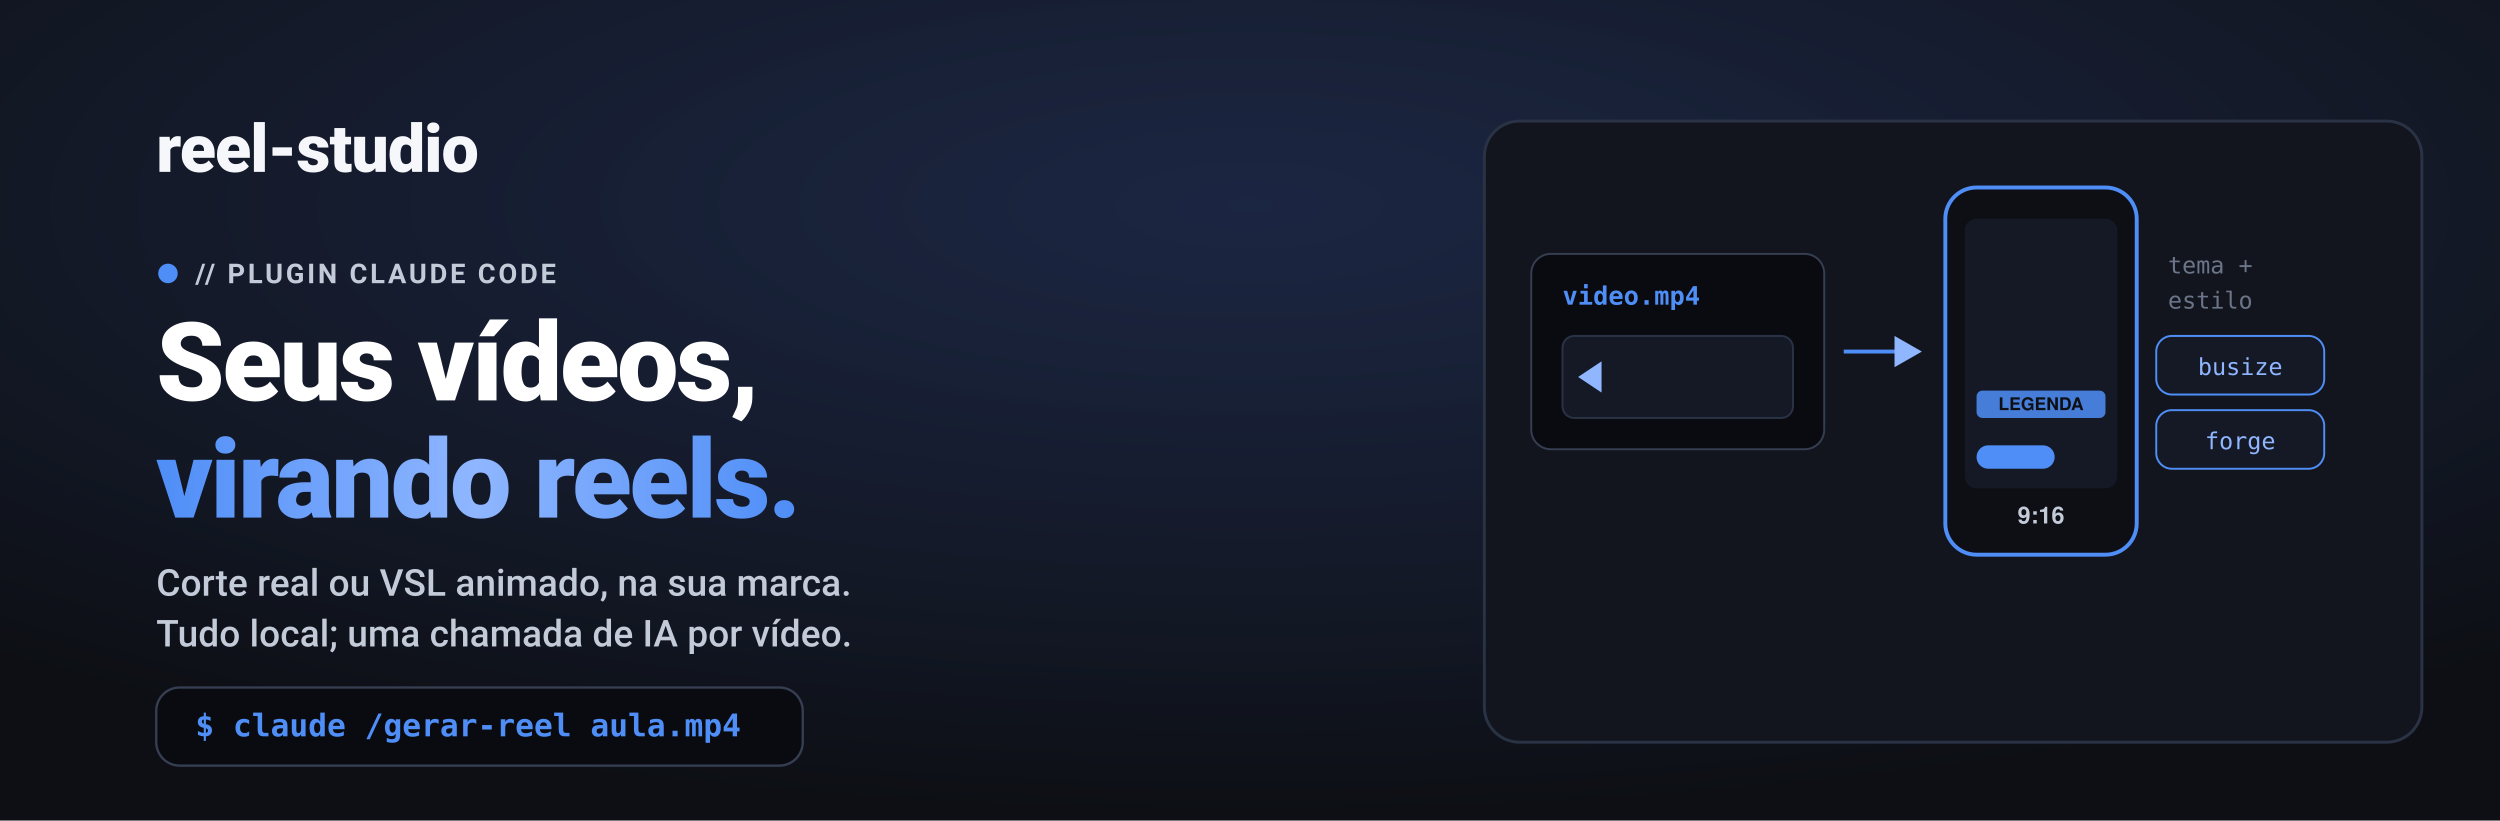
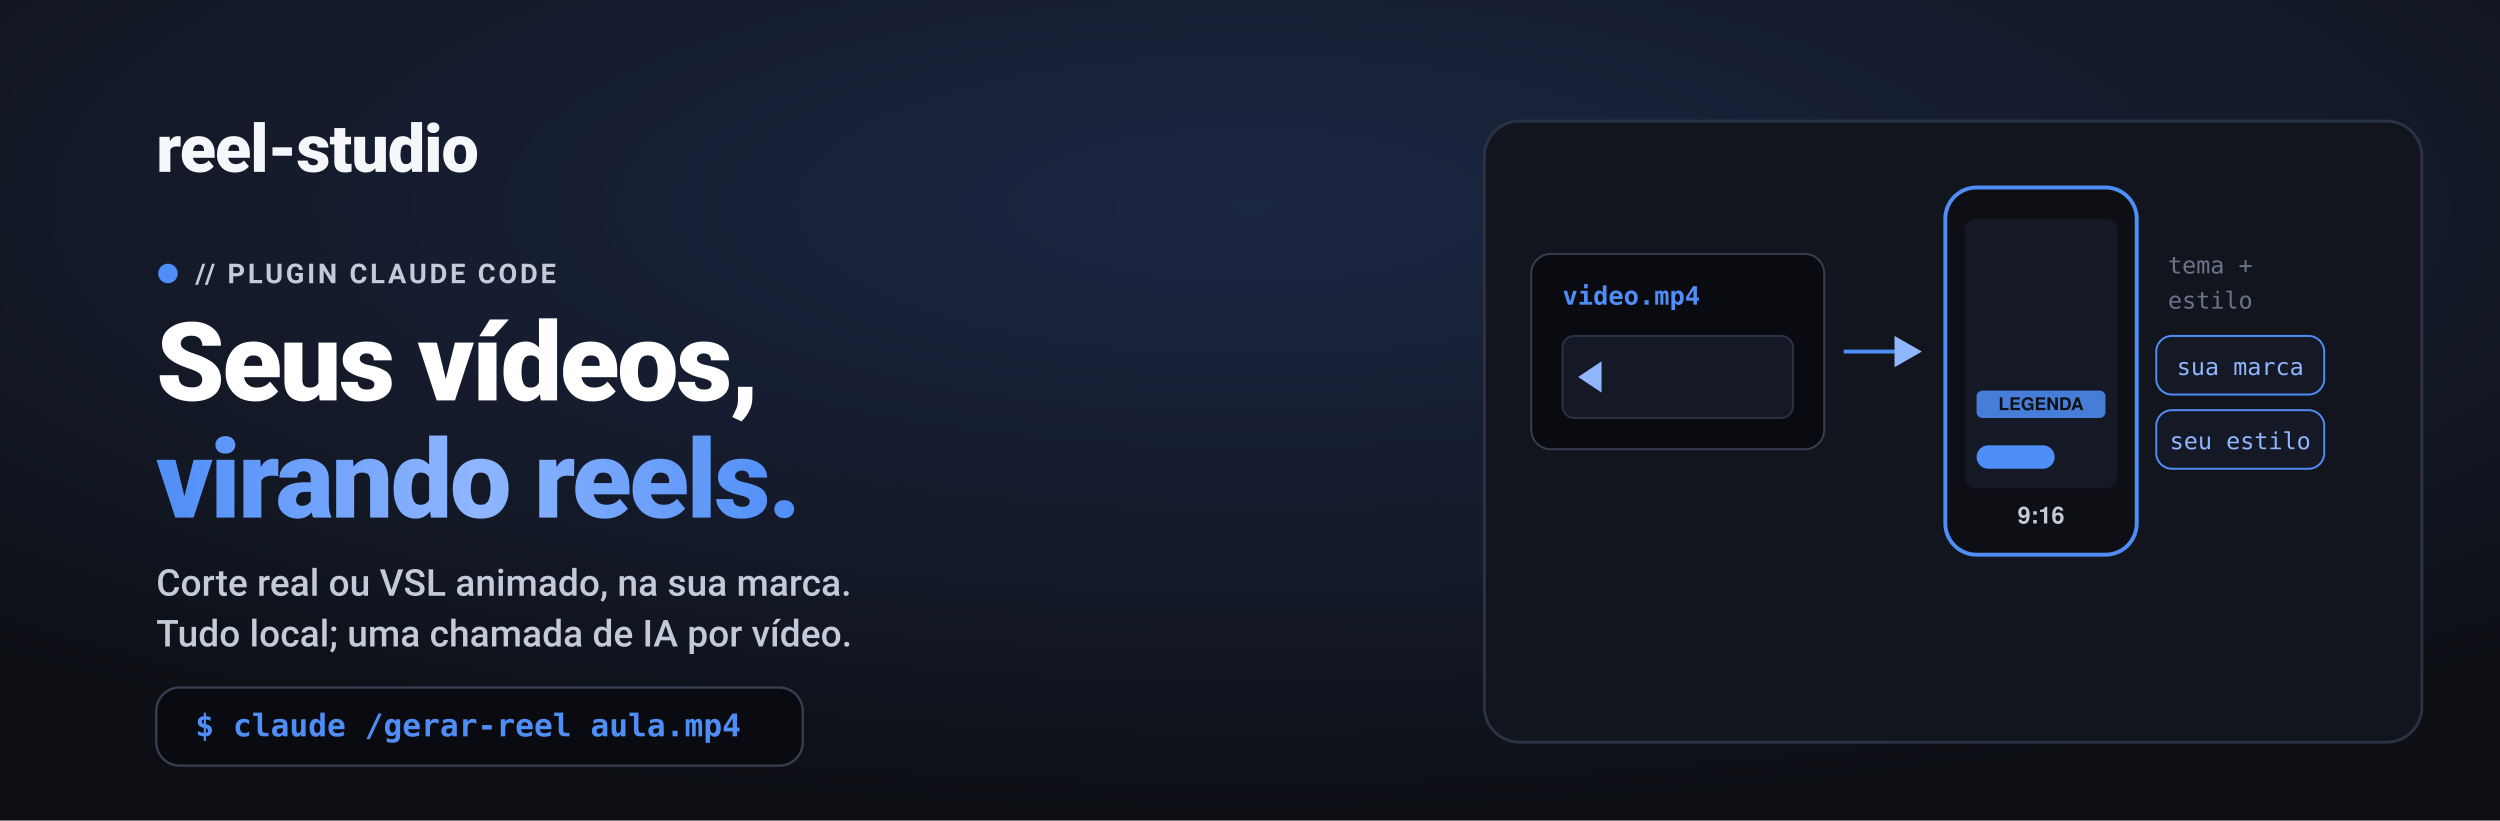
<svg xmlns="http://www.w3.org/2000/svg" width="1280" height="420" viewBox="0 0 1280 420" role="img" aria-label="reel-studio: Seus vídeos, virando reels.">
  <defs>
    <radialGradient id="glow" cx="50%" cy="25%" r="75%">
      <stop offset="0" stop-color="#1e2a4a" stop-opacity="0.85" />
      <stop offset="1" stop-color="#0d0f14" />
    </radialGradient>
    <linearGradient id="acc" x1="0" y1="0" x2="1" y2="0">
      <stop offset="0" stop-color="#4f8ef7" />
      <stop offset="0.5" stop-color="#8fb6ff" />
      <stop offset="1" stop-color="#4f8ef7" />
    </linearGradient>
    <linearGradient id="hex" x1="2" y1="4" x2="30" y2="28" gradientUnits="userSpaceOnUse">
      <stop offset="0" stop-color="#4f8ef7" />
      <stop offset="0.5" stop-color="#8fb6ff" />
      <stop offset="1" stop-color="#4f8ef7" />
    </linearGradient>
    <marker id="seta" markerWidth="8" markerHeight="8" refX="6" refY="4" orient="auto">
      <path d="M0 0 L7 4 L0 8 Z" fill="#8fb6ff" />
    </marker>
  </defs>
  <rect width="1280" height="420" fill="#0d0f14" />
  <rect width="1280" height="420" fill="url(#glow)" />
  <text x="80" y="88" font-family="Montserrat, system-ui, -apple-system, 'Segoe UI', Roboto, sans-serif" font-weight="800" font-size="34" fill="#f5f7fb" letter-spacing="-0.5">reel-studio</text>
  <circle cx="86" cy="140" r="5" fill="#4f8ef7" />
  <text x="100" y="145" font-family="Montserrat, system-ui, -apple-system, 'Segoe UI', Roboto, sans-serif" font-weight="600" font-size="14" fill="#c3cad8" letter-spacing="1.4">// PLUGIN CLAUDE CODE</text>
  <text x="80" y="205" font-family="Montserrat, system-ui, -apple-system, 'Segoe UI', Roboto, sans-serif" font-weight="800" font-size="56" fill="#ffffff" letter-spacing="-1.2">Seus vídeos,</text>
  <text x="80" y="265" font-family="Montserrat, system-ui, -apple-system, 'Segoe UI', Roboto, sans-serif" font-weight="800" font-size="56" fill="url(#acc)" letter-spacing="-1.2">virando reels.</text>
  <text x="80" y="305" font-family="Montserrat, system-ui, -apple-system, 'Segoe UI', Roboto, sans-serif" font-weight="500" font-size="19" fill="#c3cad8">Corte real ou VSL animado, na sua marca.</text>
  <text x="80" y="331" font-family="Montserrat, system-ui, -apple-system, 'Segoe UI', Roboto, sans-serif" font-weight="500" font-size="19" fill="#c3cad8">Tudo local; uma chamada de IA por vídeo.</text>
  <rect x="80" y="352" width="331" height="40" rx="12" fill="#090b10" stroke="#363e52" stroke-width="1.2" />
  <text x="100" y="377" font-family="'JetBrains Mono', ui-monospace, SFMono-Regular, Menlo, Consolas, monospace" font-weight="600" font-size="16" fill="#4f8ef7">$ claude /gerar-reel aula.mp4</text>
  <rect x="760" y="62" width="480" height="318" rx="18" fill="#12151d" stroke="#2a3245" stroke-width="1.5" />
  <g font-family="'JetBrains Mono', Consolas, monospace" font-size="13">
    <rect x="784" y="130" width="150" height="100" rx="10" fill="#090b10" stroke="#363e52" />
    <text x="800" y="156" fill="#4f8ef7" font-weight="700">video.mp4</text>
    <rect x="800" y="172" width="118" height="42" rx="6" fill="#141925" stroke="#2a3245" />
    <path d="M808 193 l12 -8 v16 z" fill="#8fb6ff" />
  </g>
  <path d="M944 180H982" stroke="#4f8ef7" stroke-width="2" marker-end="url(#seta)" />
  <g font-family="Montserrat, 'Segoe UI', Helvetica, Arial, sans-serif" font-size="12" text-anchor="middle">
    <rect x="996" y="96" width="98" height="188" rx="16" fill="#0d0f14" stroke="#4f8ef7" stroke-width="2" />
    <rect x="1006" y="112" width="78" height="138" rx="6" fill="#141925" />
    <rect x="1012" y="200" width="66" height="14" rx="3" fill="#4f8ef7" opacity="0.85" />
    <text x="1045" y="210" fill="#0d0f14" font-weight="700" font-size="9">LEGENDA</text>
    <rect x="1012" y="228" width="40" height="12" rx="6" fill="#4f8ef7" />
    <text x="1045" y="268" fill="#c3cad8" font-weight="700">9:16</text>
  </g>
  <g font-family="'JetBrains Mono', Consolas, monospace" font-size="12">
    <text x="1110" y="140" fill="#6b7489">tema +</text>
    <text x="1110" y="158" fill="#6b7489">estilo</text>
    <rect x="1104" y="172" width="86" height="30" rx="8" fill="#141925" stroke="#4f8ef7" />
-     <text x="1147" y="192" fill="#8fb6ff" text-anchor="middle">busize</text>
+     <text x="1147" y="192" fill="#8fb6ff" text-anchor="middle">sua marca</text>
    <rect x="1104" y="210" width="86" height="30" rx="8" fill="#141925" stroke="#4f8ef7" />
-     <text x="1147" y="230" fill="#8fb6ff" text-anchor="middle">forge</text>
+     <text x="1147" y="230" fill="#8fb6ff" text-anchor="middle">seu estilo</text>
  </g>
</svg>
